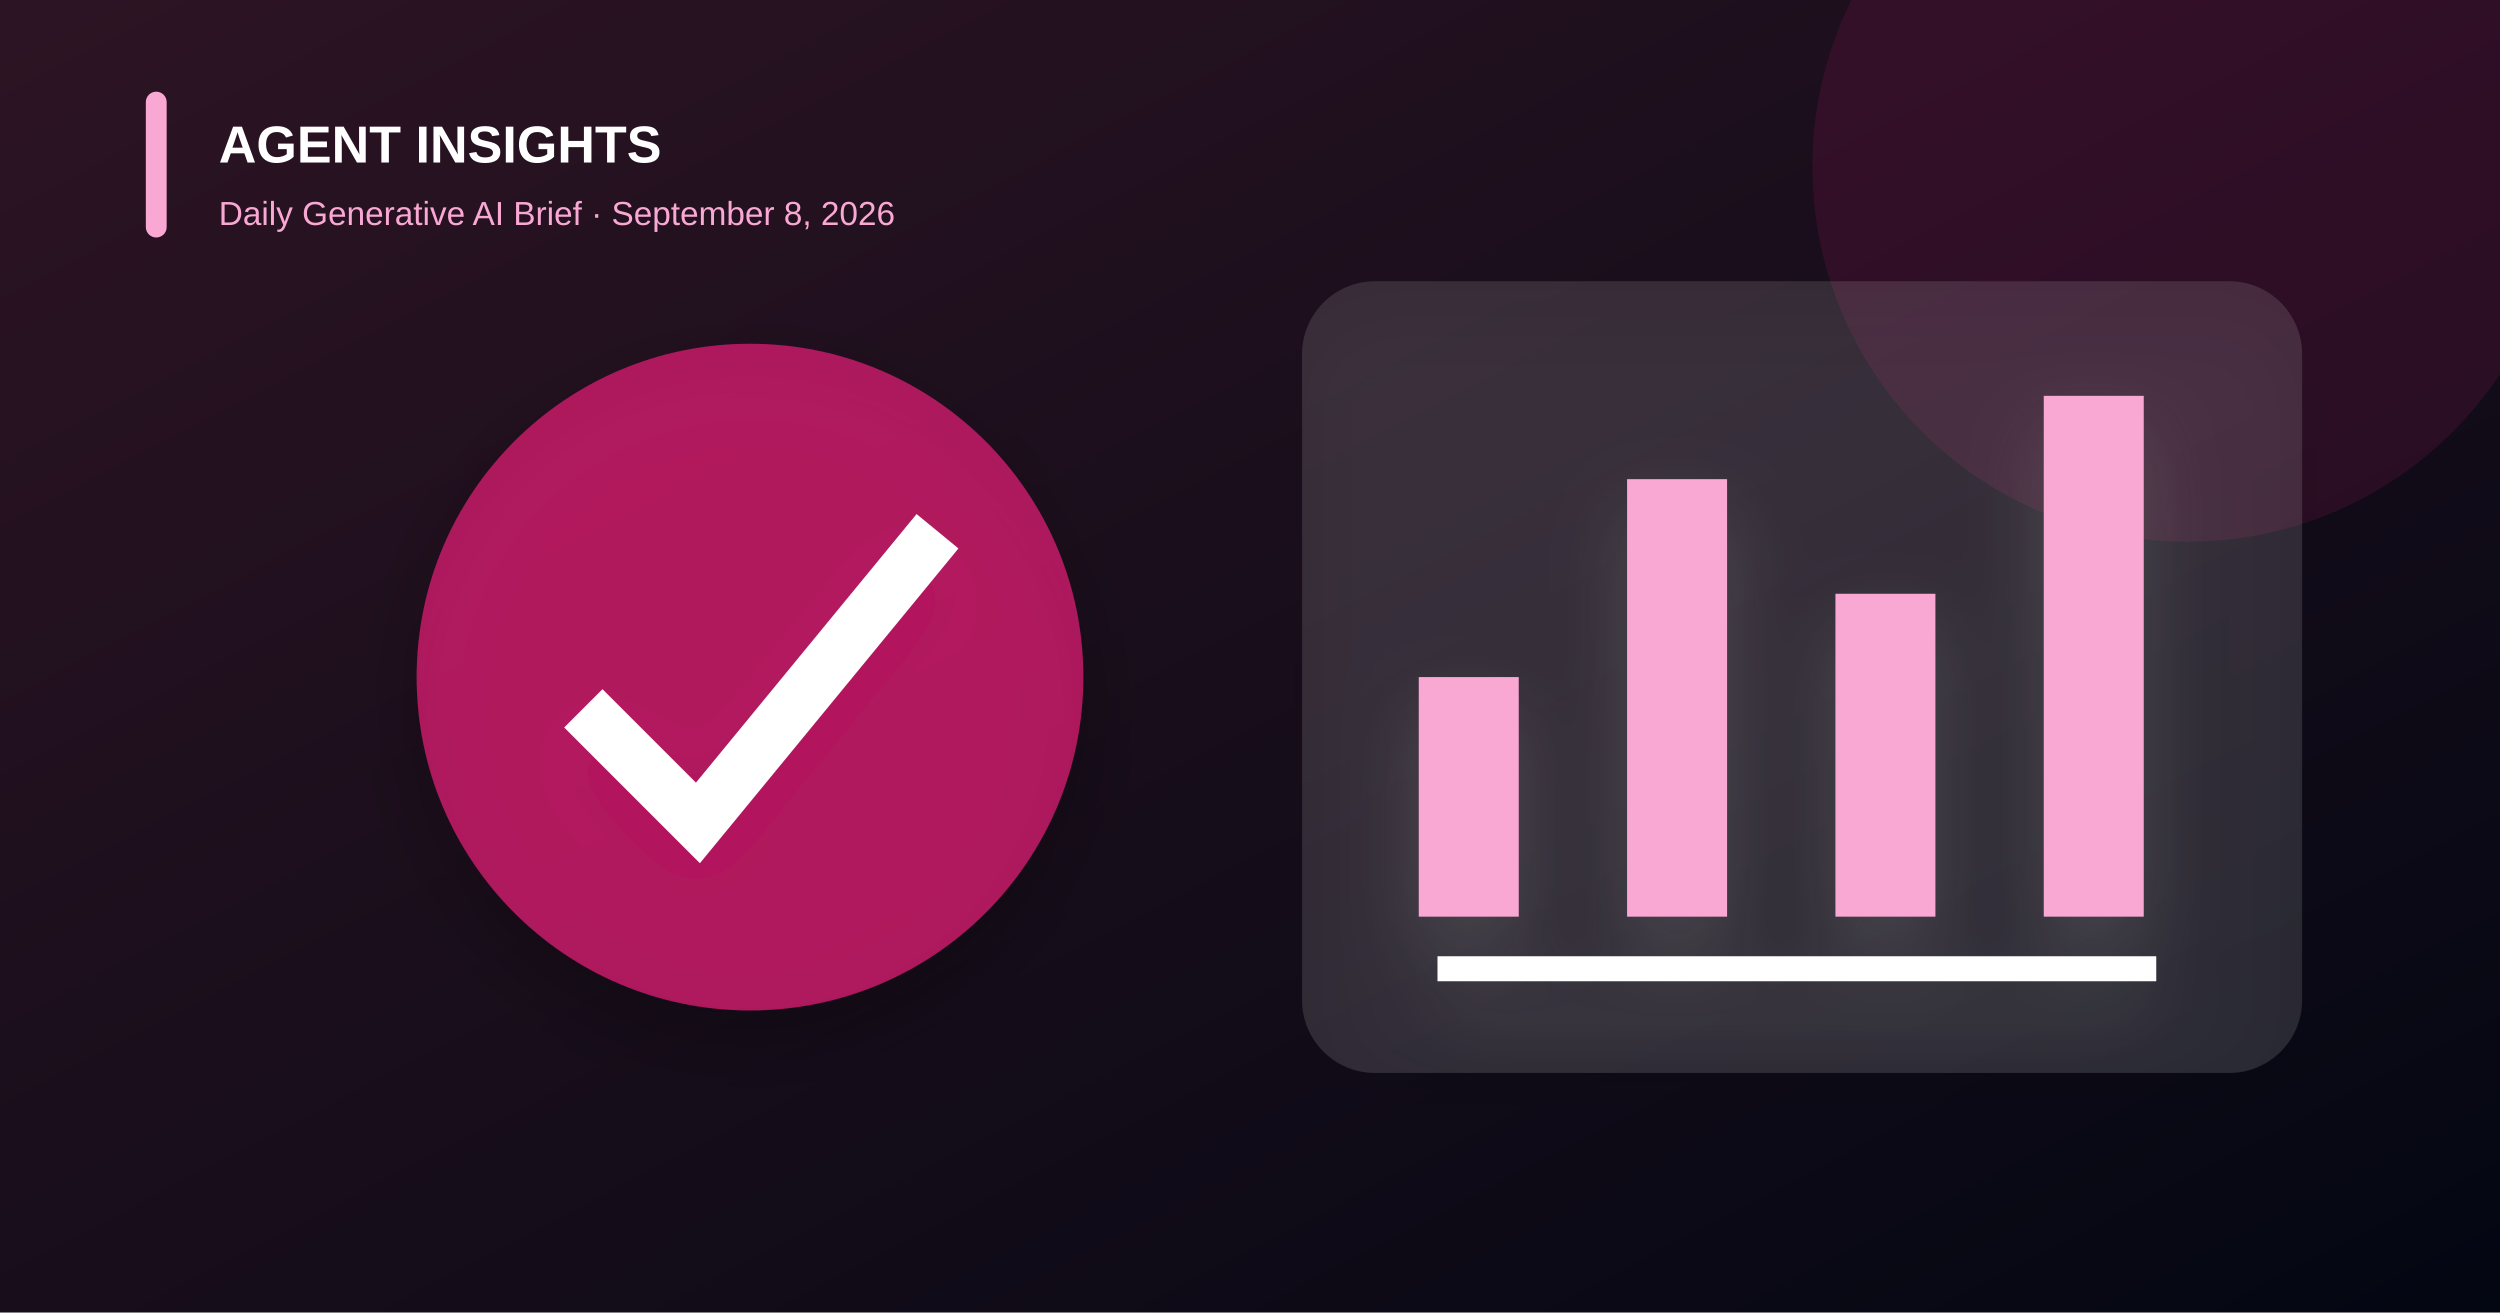
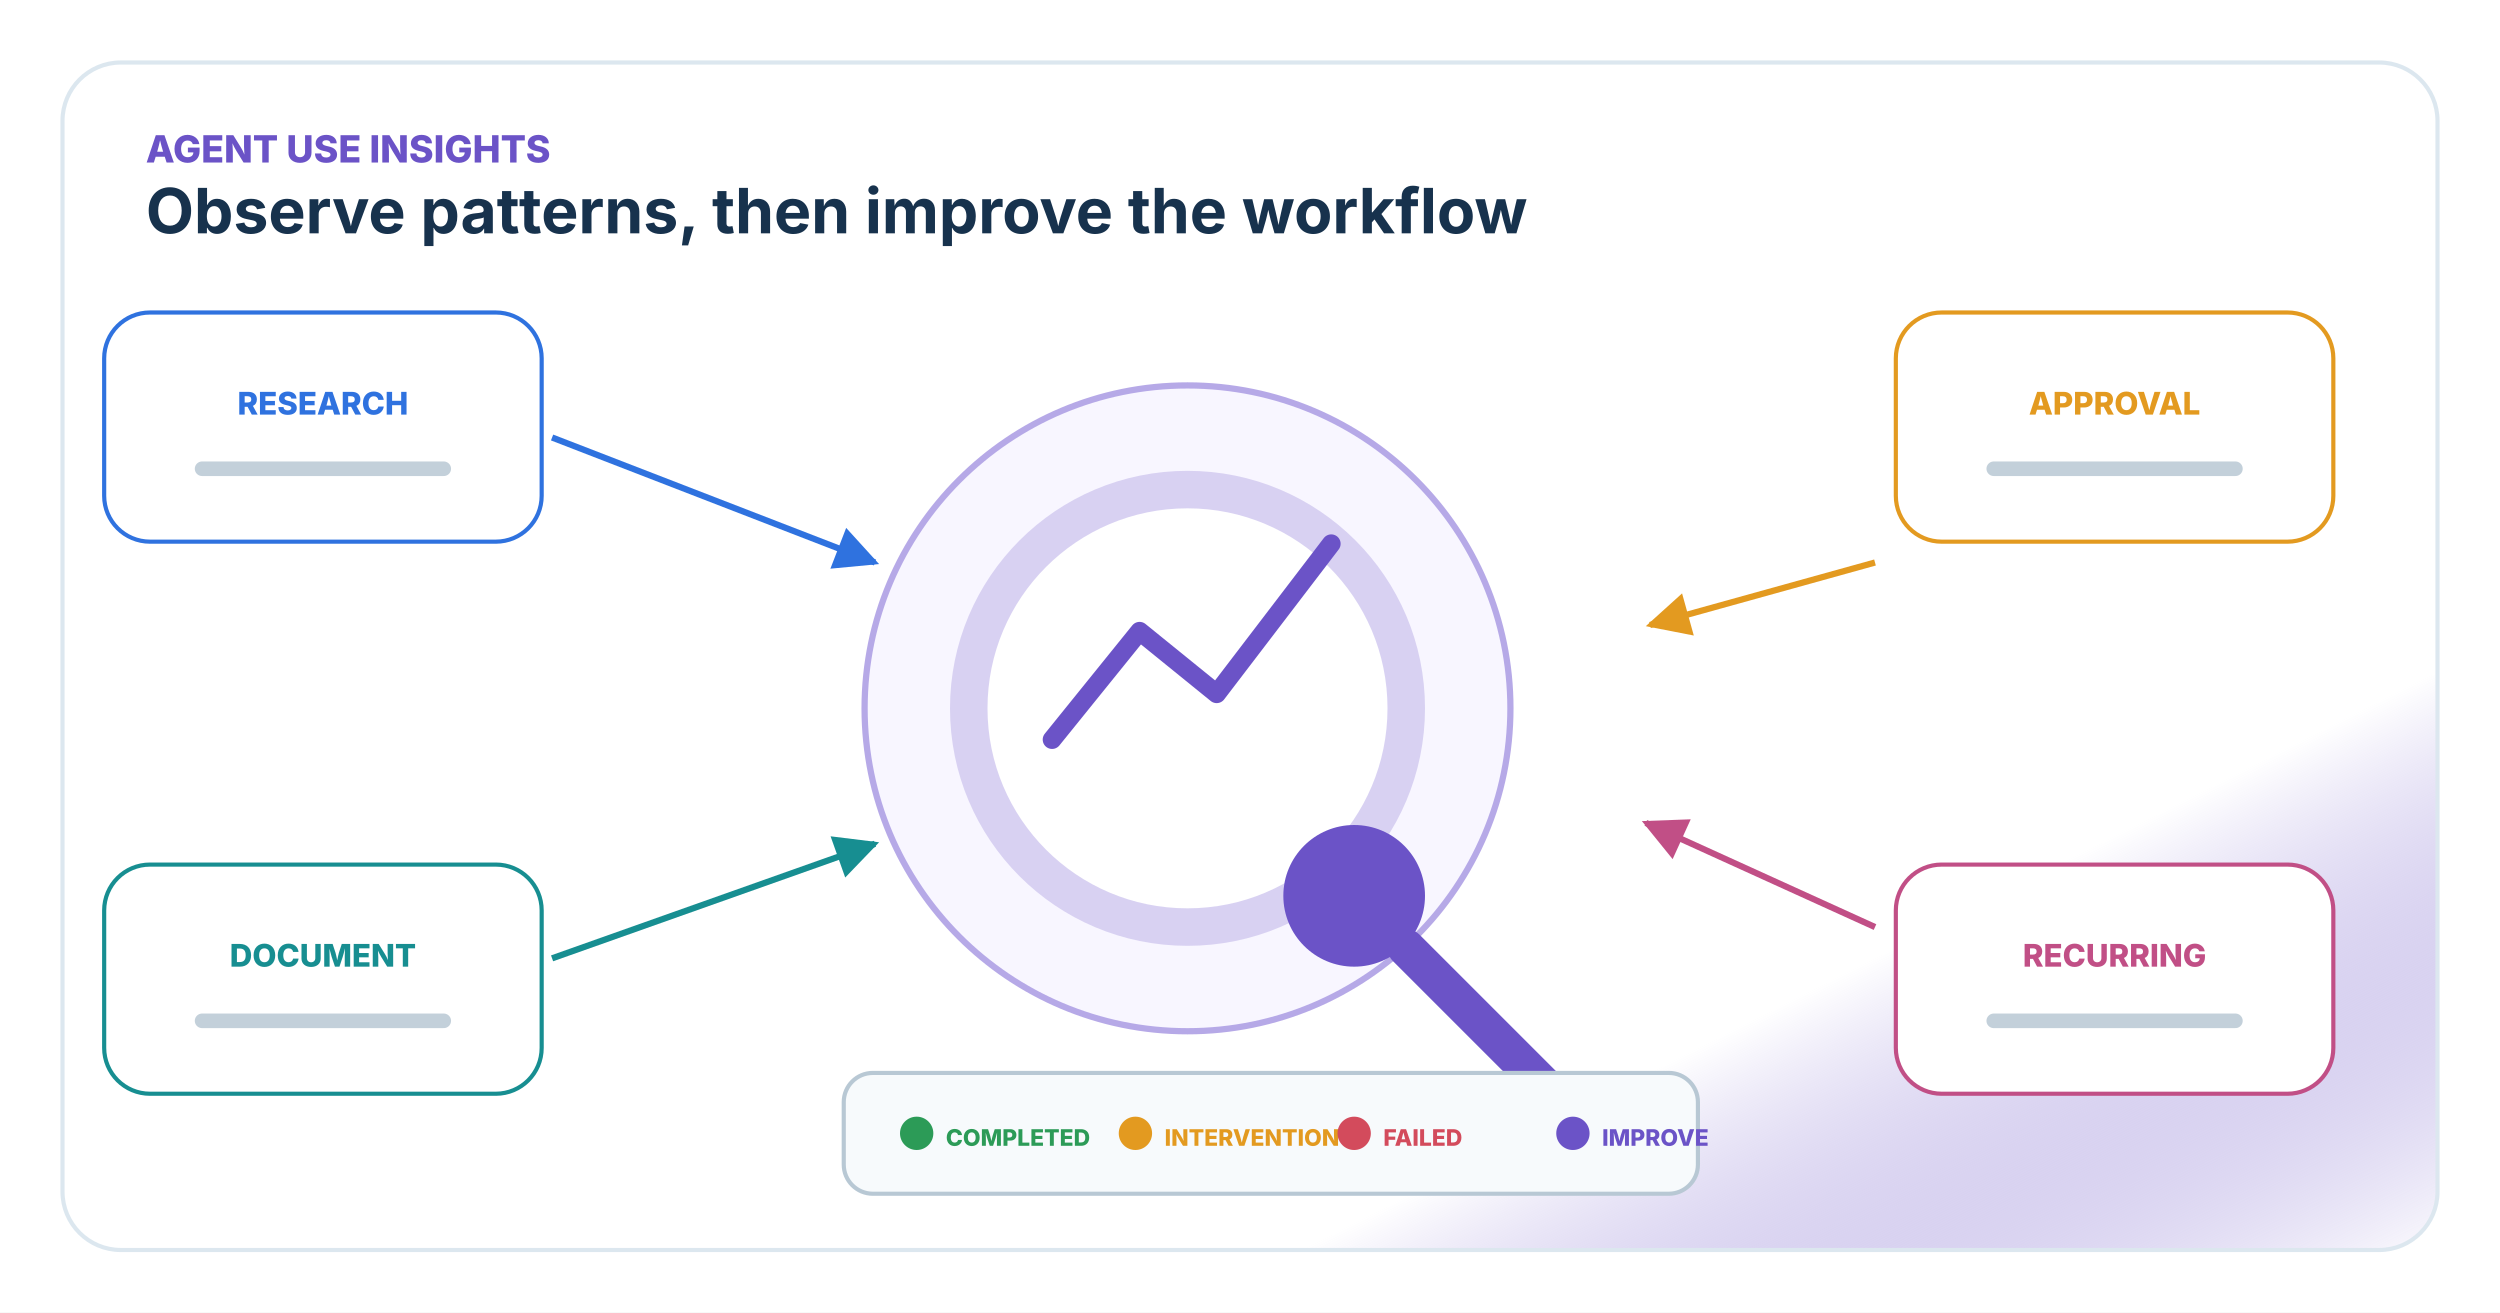
- <svg xmlns="http://www.w3.org/2000/svg" width="1200" height="630" viewBox="0 0 1200 630">
+ <svg xmlns="http://www.w3.org/2000/svg" width="1200" height="630" viewBox="0 0 1200 630" role="img">
  <defs>
-     <linearGradient id="g" x2="1" y2="1">
-       <stop stop-color="#2d1424" />
-       <stop offset="1" stop-color="#030712" />
+     <marker id="arrow" viewBox="0 0 10 10" refX="9" refY="5" markerWidth="7" markerHeight="7" orient="auto-start-reverse">
+       <path d="M0 0L10 5L0 10z" fill="context-stroke" />
+     </marker>
+     <filter id="shadow" x="-20%" y="-20%" width="140%" height="150%">
+       <feDropShadow dx="0" dy="5" stdDeviation="6" flood-color="#17324d" flood-opacity=".10" />
+     </filter>
+     <linearGradient id="soft" x1="0" y1="0" x2="1" y2="1">
+       <stop stop-color="#ffffff" />
+       <stop offset=".76" stop-color="#ffffff" />
+       <stop offset="1" stop-color="#6b53c7" stop-opacity=".035" />
    </linearGradient>
-     <filter id="s">
-       <feDropShadow dx="0" dy="16" stdDeviation="18" flood-opacity=".35" />
-     </filter>
  </defs>
-   <rect width="1200" height="630" fill="url(#g)" />
-   <circle cx="1050" cy="80" r="180" fill="#e11d74" opacity=".12" />
-   <g filter="url(#s)">
-     <g transform="translate(110 115)">
-       <circle cx="250" cy="210" r="160" fill="#e11d74" opacity=".72" />
-       <path d="M170 225l55 55 115-140" fill="none" stroke="#fff" stroke-width="26" />
-       <g transform="translate(515 20)">
-         <rect width="480" height="380" rx="35" fill="#fff" opacity=".12" />
-         <path d="M80 305V190M180 305V95M280 305V150M380 305V55" stroke="#f9a8d4" stroke-width="48" />
-         <path d="M65 330h345" stroke="#fff" stroke-width="12" />
-       </g>
-     </g>
-   </g>
-   <rect x="70" y="44" width="10" height="70" rx="5" fill="#f9a8d4" />
-   <text x="105" y="78" fill="white" font-family="Arial,sans-serif" font-size="25" font-weight="700">AGENT INSIGHTS</text>
-   <text x="105" y="108" fill="#f9a8d4" font-family="Arial,sans-serif" font-size="16">Daily Generative AI Brief · September 8, 2026</text>
+   <rect width="1200" height="630" fill="#ffffff" />
+   <rect x="30" y="30" width="1140" height="570" rx="28" fill="url(#soft)" stroke="#dce7ef" stroke-width="2" />
+   <text x="70" y="78" font-family="Inter,Arial,sans-serif" font-size="18" font-weight="800" fill="#6b53c7" text-anchor="start">AGENT USE INSIGHTS</text>
+   <text x="70" y="112" font-family="Inter,Arial,sans-serif" font-size="30" font-weight="750" fill="#17324d" text-anchor="start">Observe patterns, then improve the workflow</text>
+   <circle cx="570" cy="340" r="155" fill="#f8f6ff" stroke="#b6a9e7" stroke-width="3" />
+   <circle cx="570" cy="340" r="105" fill="#ffffff" stroke="#d8d1f2" stroke-width="18" />
+   <path d="M505 355l42-52 37 30 55-72" fill="none" stroke="#6b53c7" stroke-width="9" stroke-linecap="round" stroke-linejoin="round" />
+   <circle cx="650" cy="430" r="34" fill="#6b53c7" />
+   <path d="M675 455l72 72" stroke="#6b53c7" stroke-width="18" stroke-linecap="round" />
+   <rect x="50" y="150" width="210" height="110" rx="22" fill="#ffffff" stroke="#2f72df" stroke-width="2" />
+   <text x="155" y="199" font-family="Inter,Arial,sans-serif" font-size="15" font-weight="800" fill="#2f72df" text-anchor="middle">RESEARCH</text>
+   <path d="M97 225h116" stroke="#c3d0da" stroke-width="7" stroke-linecap="round" />
+   <rect x="50" y="415" width="210" height="110" rx="22" fill="#ffffff" stroke="#178e91" stroke-width="2" />
+   <text x="155" y="464" font-family="Inter,Arial,sans-serif" font-size="15" font-weight="800" fill="#178e91" text-anchor="middle">DOCUMENT</text>
+   <path d="M97 490h116" stroke="#c3d0da" stroke-width="7" stroke-linecap="round" />
+   <rect x="910" y="150" width="210" height="110" rx="22" fill="#ffffff" stroke="#e39a20" stroke-width="2" />
+   <text x="1015" y="199" font-family="Inter,Arial,sans-serif" font-size="15" font-weight="800" fill="#e39a20" text-anchor="middle">APPROVAL</text>
+   <path d="M957 225h116" stroke="#c3d0da" stroke-width="7" stroke-linecap="round" />
+   <rect x="910" y="415" width="210" height="110" rx="22" fill="#ffffff" stroke="#c14f86" stroke-width="2" />
+   <text x="1015" y="464" font-family="Inter,Arial,sans-serif" font-size="15" font-weight="800" fill="#c14f86" text-anchor="middle">RECURRING</text>
+   <path d="M957 490h116" stroke="#c3d0da" stroke-width="7" stroke-linecap="round" />
+   <line x1="265" y1="210" x2="420" y2="270" stroke="#2f72df" stroke-width="3" marker-end="url(#arrow)" />
+   <line x1="265" y1="460" x2="420" y2="405" stroke="#178e91" stroke-width="3" marker-end="url(#arrow)" />
+   <line x1="900" y1="270" x2="792" y2="300" stroke="#e39a20" stroke-width="3" marker-end="url(#arrow)" />
+   <line x1="900" y1="445" x2="790" y2="395" stroke="#c14f86" stroke-width="3" marker-end="url(#arrow)" />
+   <rect x="405" y="515" width="410" height="58" rx="14" fill="#f7fafc" stroke="#b8c8d4" stroke-width="2" />
+   <circle cx="440" cy="544" r="8" fill="#2c9b57" />
+   <text x="454" y="550" font-family="Inter,Arial,sans-serif" font-size="11" font-weight="800" fill="#2c9b57" text-anchor="start">COMPLETED</text>
+   <circle cx="545" cy="544" r="8" fill="#e39a20" />
+   <text x="559" y="550" font-family="Inter,Arial,sans-serif" font-size="11" font-weight="800" fill="#e39a20" text-anchor="start">INTERVENTION</text>
+   <circle cx="650" cy="544" r="8" fill="#d34b5c" />
+   <text x="664" y="550" font-family="Inter,Arial,sans-serif" font-size="11" font-weight="800" fill="#d34b5c" text-anchor="start">FAILED</text>
+   <circle cx="755" cy="544" r="8" fill="#6b53c7" />
+   <text x="769" y="550" font-family="Inter,Arial,sans-serif" font-size="11" font-weight="800" fill="#6b53c7" text-anchor="start">IMPROVE</text>
</svg>
